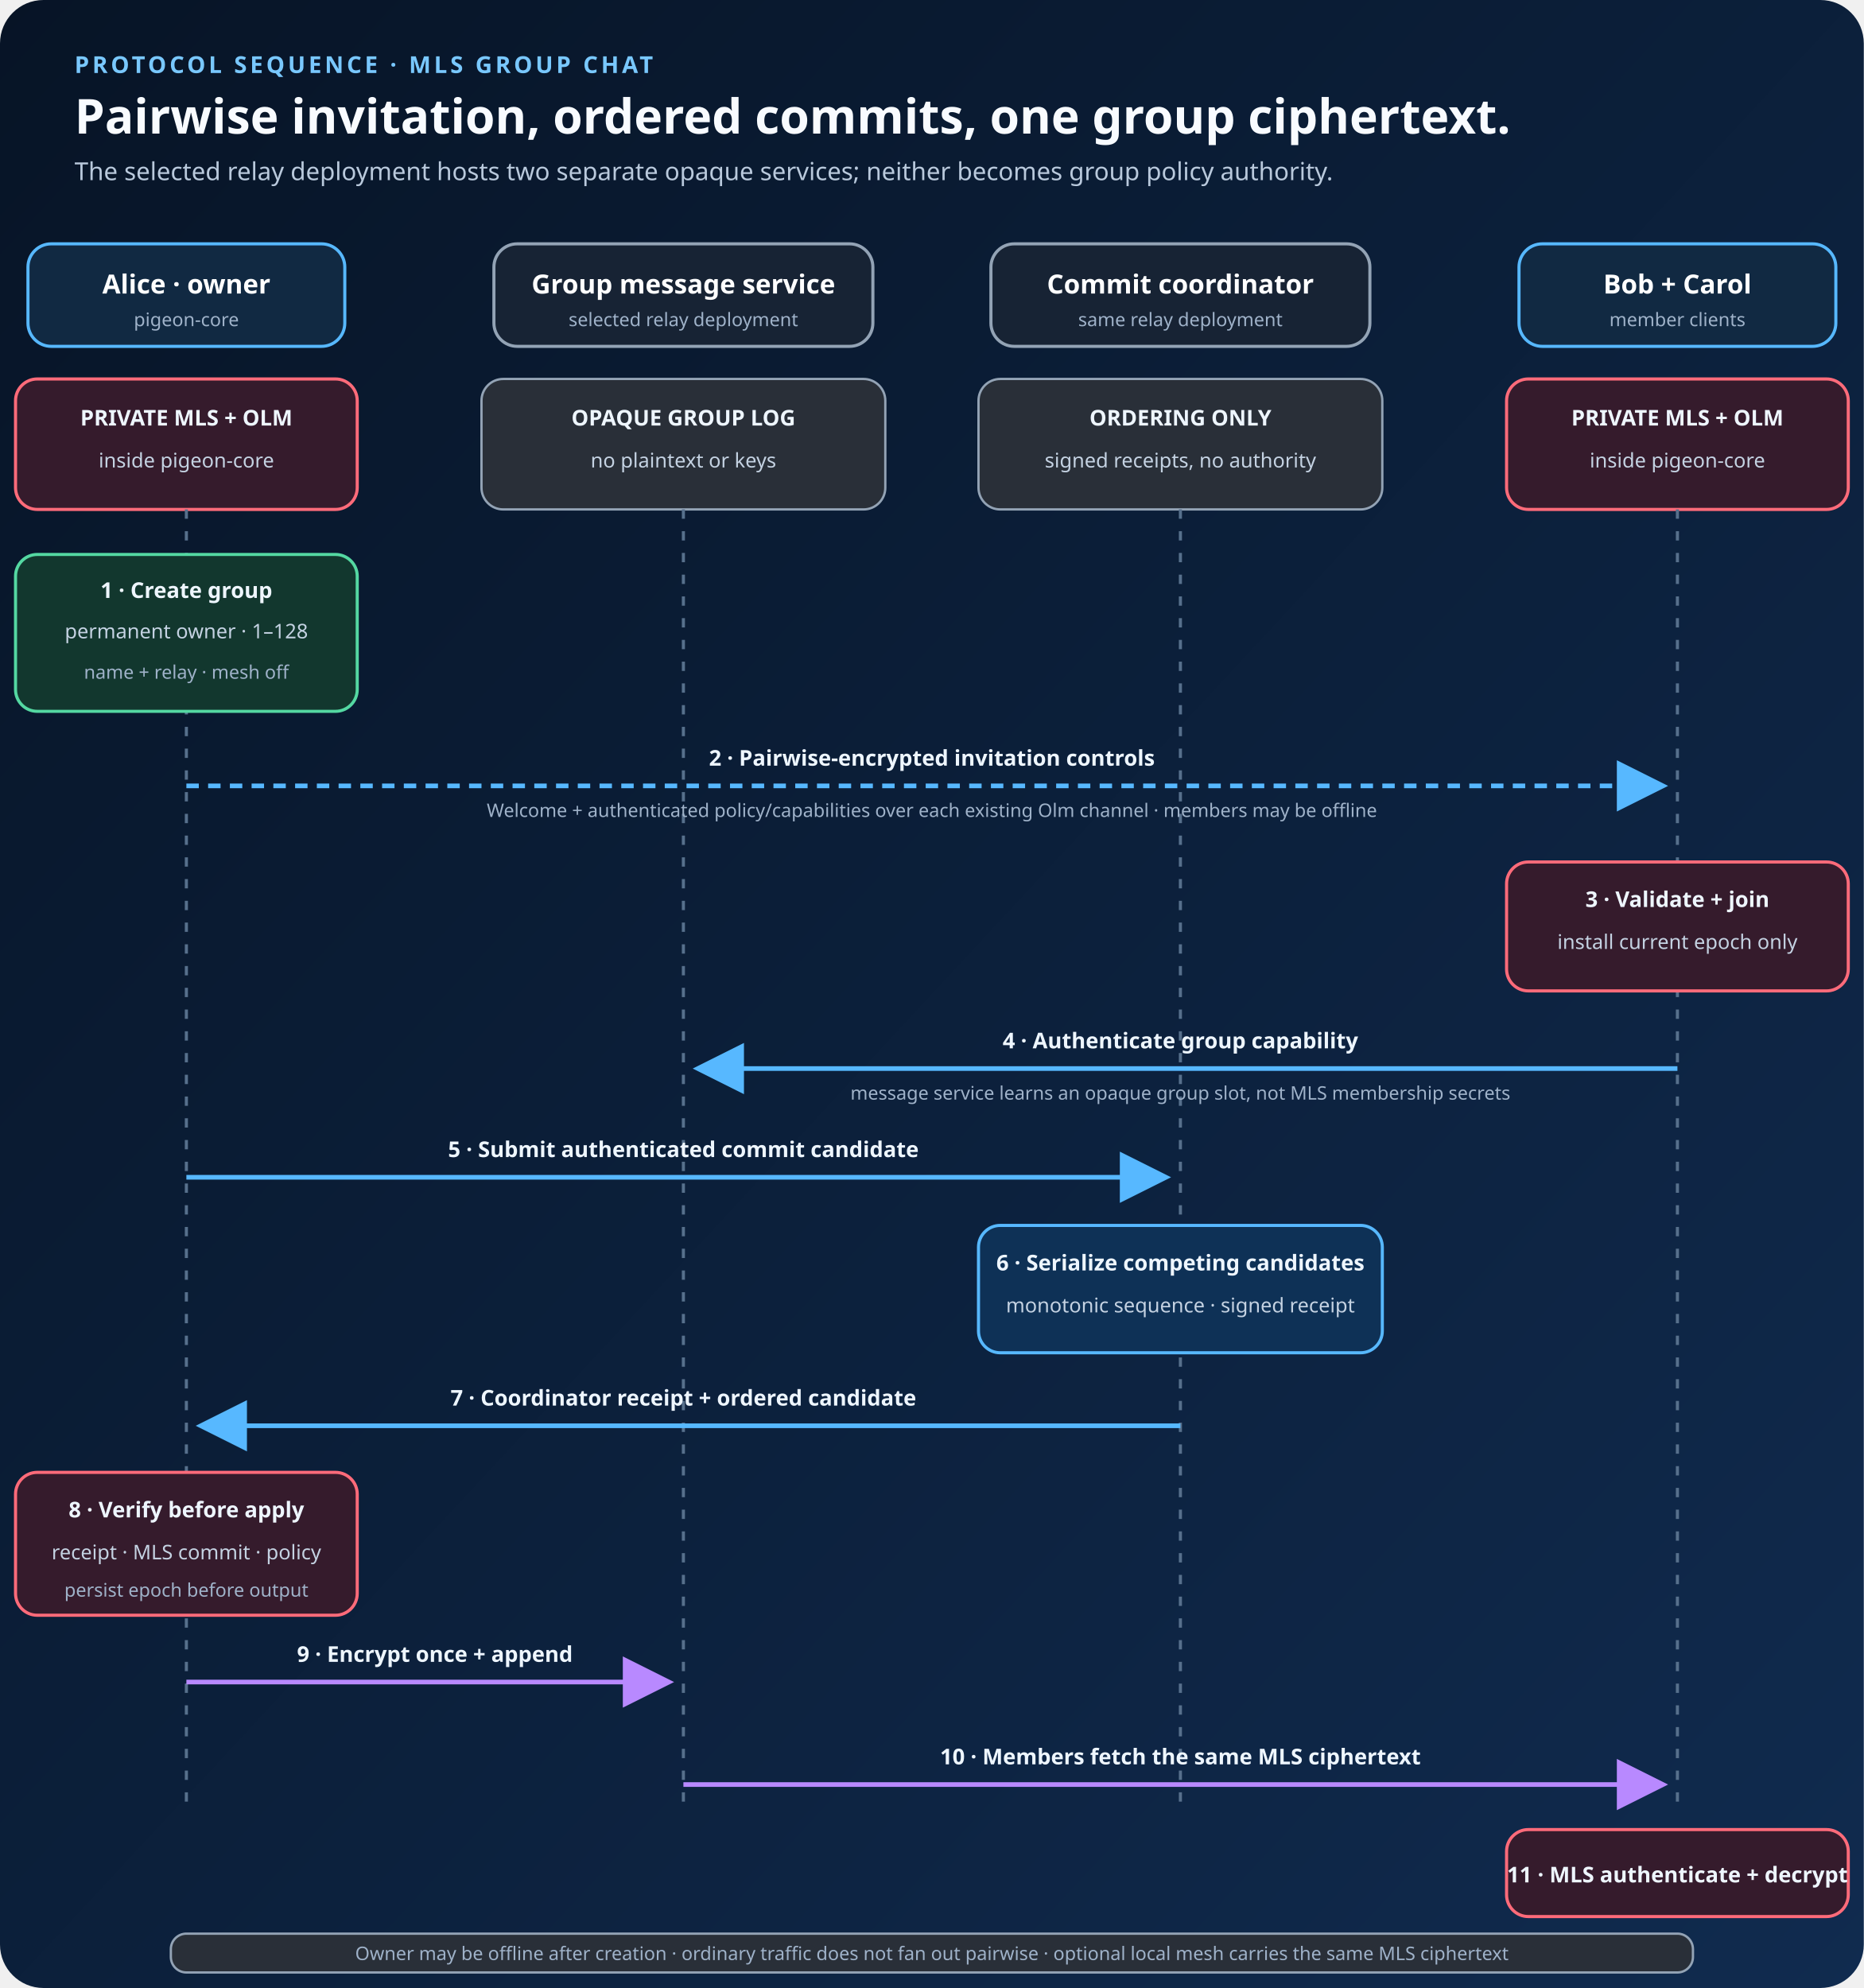
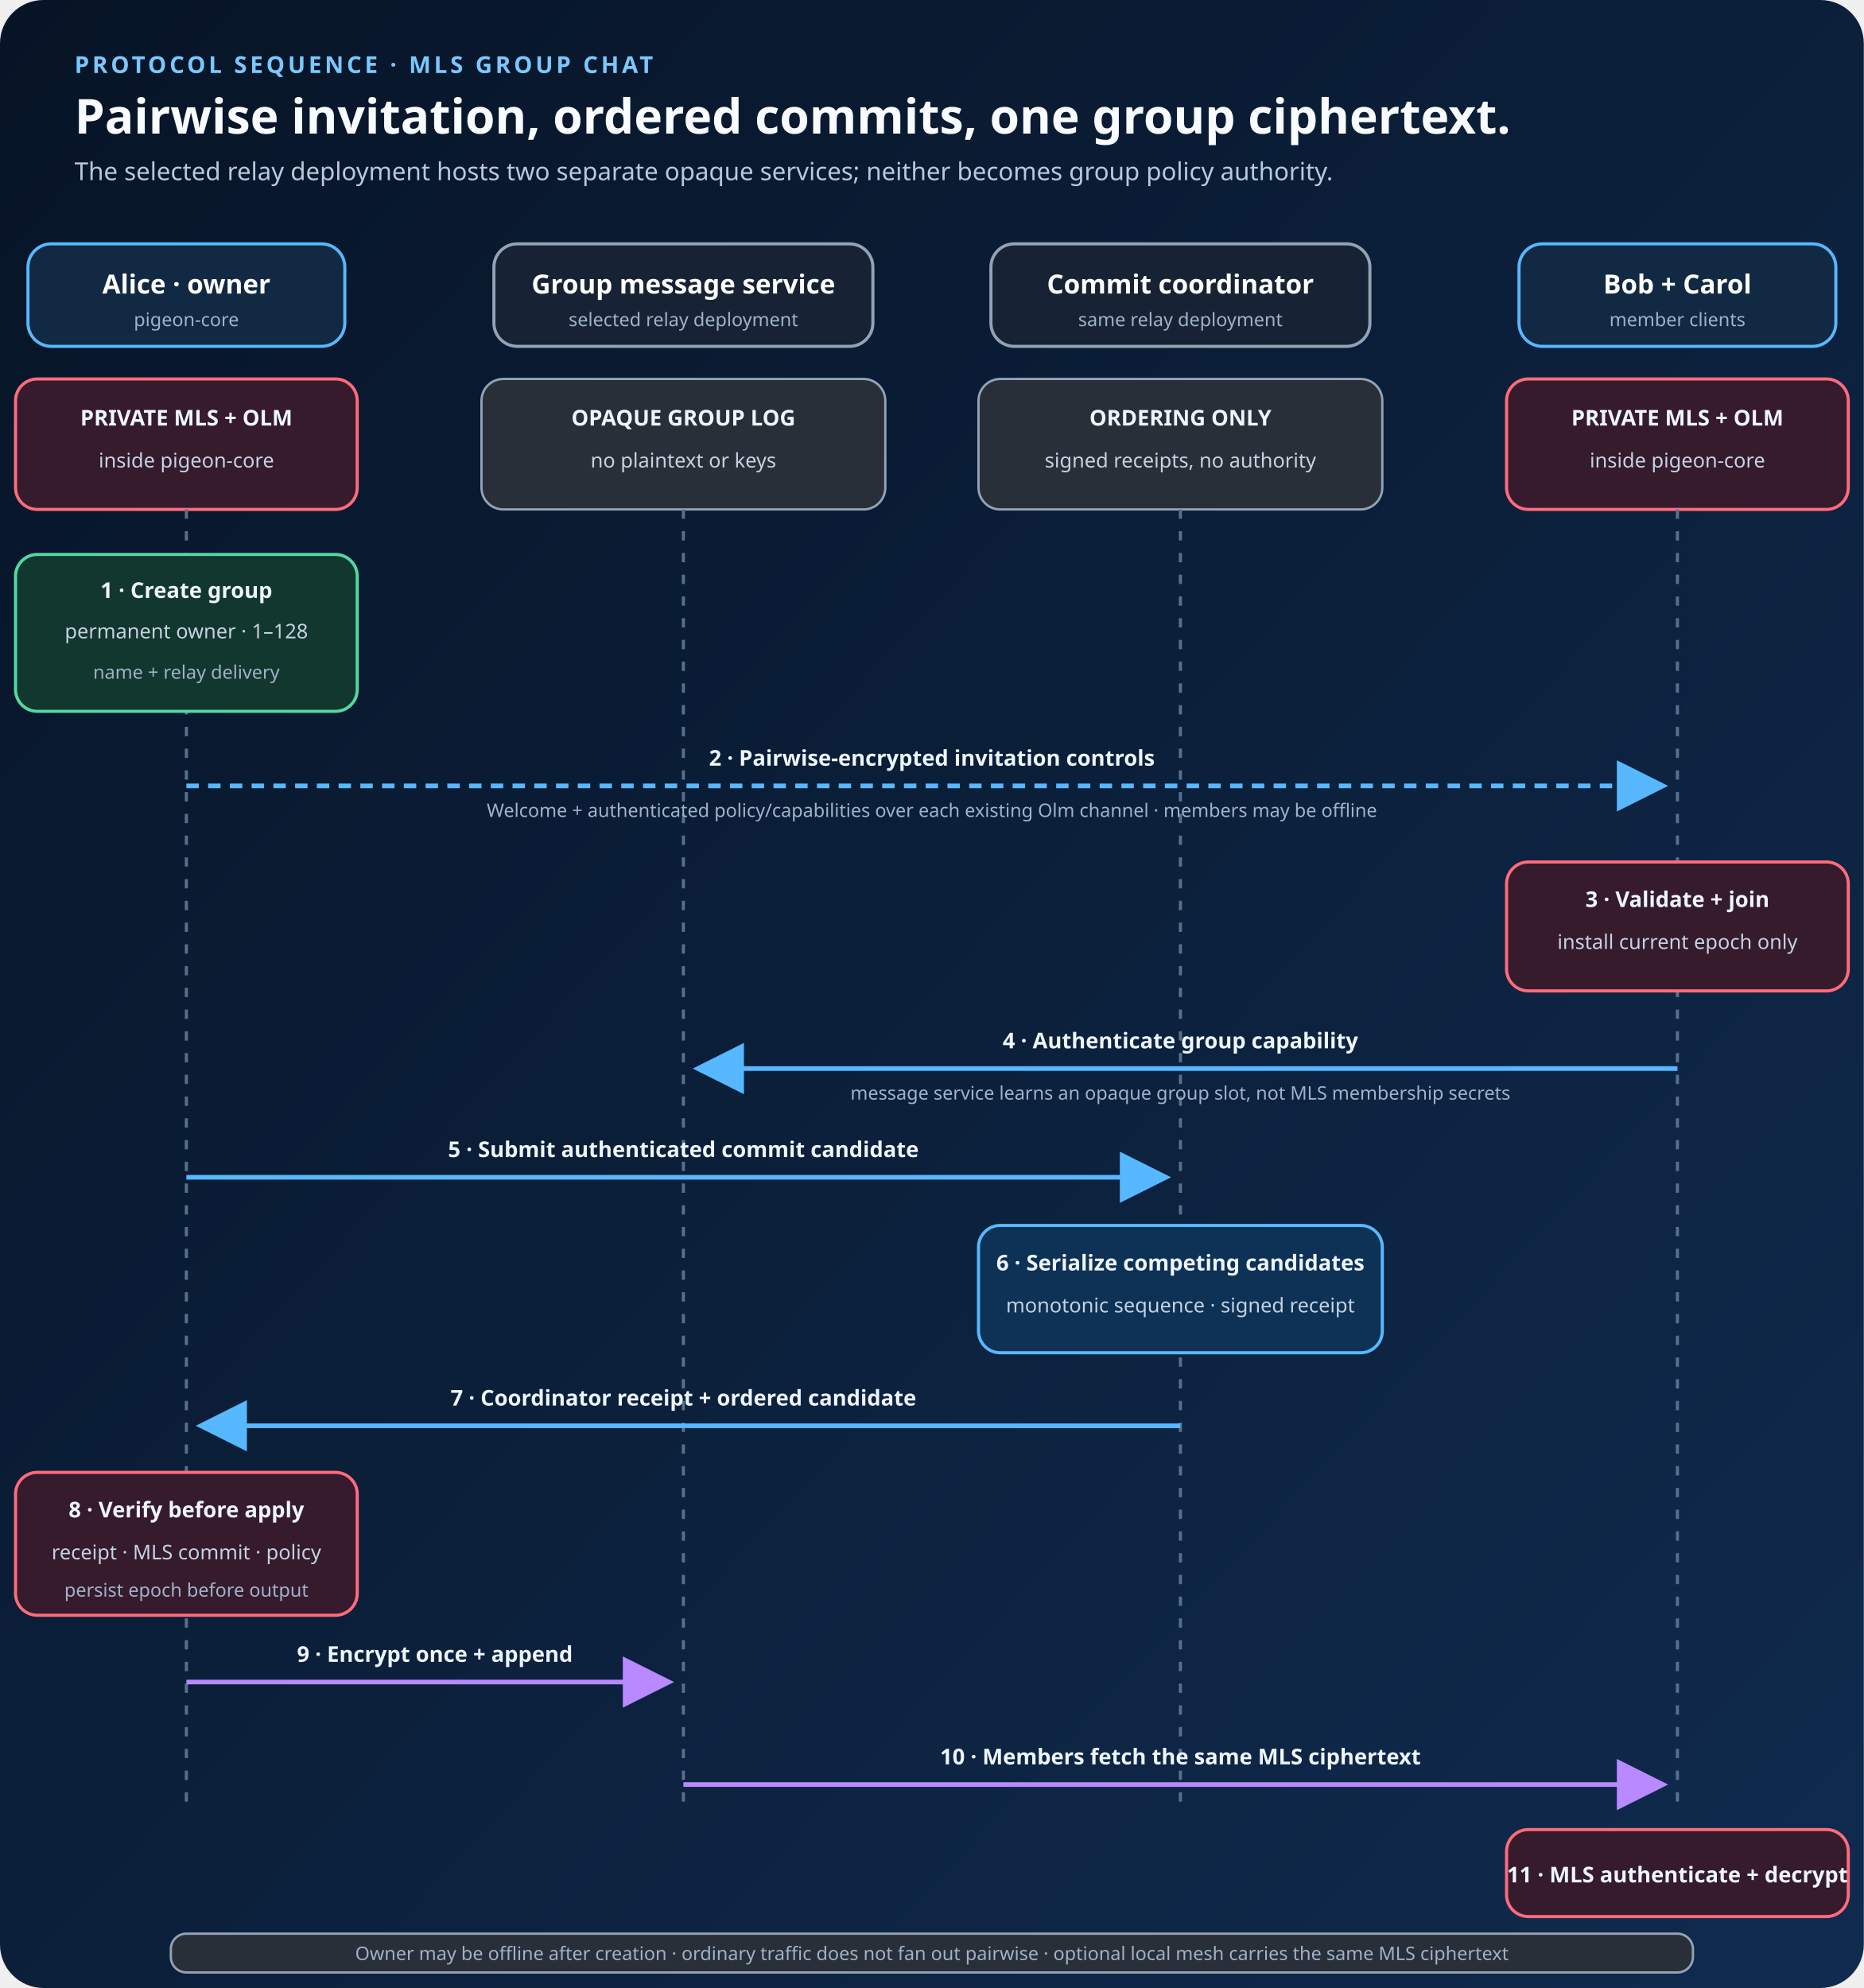
<svg xmlns="http://www.w3.org/2000/svg" width="1200" height="1280" viewBox="0 0 1200 1280" role="img" aria-labelledby="title desc">
  <defs>
    <linearGradient id="bg" x2="1" y2="1">
      <stop stop-color="#071426" />
      <stop offset="1" stop-color="#102b4f" />
    </linearGradient>
    <marker id="blue" markerWidth="11" markerHeight="11" refX="9" refY="5.5" orient="auto">
      <path d="M0 0 11 5.5 0 11z" fill="#57b8ff" />
    </marker>
    <marker id="purple" markerWidth="11" markerHeight="11" refX="9" refY="5.5" orient="auto">
      <path d="M0 0 11 5.5 0 11z" fill="#b889ff" />
    </marker>
    <style>.kicker{font-family:system-ui,sans-serif;font-size:15px;font-weight:700;letter-spacing:2px;fill:#79c8ff}.heading{font-family:system-ui,sans-serif;font-size:31px;font-weight:750;fill:#f8fbff}.sub{font-family:system-ui,sans-serif;font-size:16px;fill:#b9c9dc}.actor{font-family:system-ui,sans-serif;font-size:17px;font-weight:750;fill:#fff}.label{font-family:system-ui,sans-serif;font-size:14px;font-weight:650;fill:#eef6ff}.body{font-family:system-ui,sans-serif;font-size:13px;fill:#c4d2e2}.tiny{font-family:system-ui,sans-serif;font-size:12px;fill:#9fb2c9}.actorBox{fill:#112942;stroke:#57b8ff;stroke-width:2}.infraBox{fill:#172334;stroke:#93a3b5;stroke-width:2}.private{fill:#351b2c;stroke:#ff6b7a;stroke-width:2}.public{fill:#0e3156;stroke:#57b8ff;stroke-width:2}.cipher{fill:#2c1d4a;stroke:#b889ff;stroke-width:2}.policy{fill:#12372e;stroke:#54d8a2;stroke-width:2}.none{fill:#292f38;stroke:#93a3b5;stroke-width:1.5}.life{stroke:#57708c;stroke-width:2;stroke-dasharray:6 8}.pairline{stroke:#57b8ff;stroke-width:3;stroke-dasharray:8 6;fill:none;marker-end:url(#blue)}.publine{stroke:#57b8ff;stroke-width:3;fill:none;marker-end:url(#blue)}.cipherline{stroke:#b889ff;stroke-width:3;fill:none;marker-end:url(#purple)}</style>
  </defs>
  <rect width="1200" height="1280" rx="28" fill="url(#bg)" />
  <text class="kicker" x="48" y="47">PROTOCOL SEQUENCE · MLS GROUP CHAT</text>
  <text class="heading" x="48" y="86">Pairwise invitation, ordered commits, one group ciphertext.</text>
  <text class="sub" x="48" y="116">The selected relay deployment hosts two separate opaque services; neither becomes group policy authority.</text>
  <rect class="actorBox" x="18" y="157" width="204" height="66" rx="15" />
  <text class="actor" x="120" y="189" text-anchor="middle">Alice · owner</text>
  <text class="tiny" x="120" y="210" text-anchor="middle">pigeon-core</text>
  <rect class="infraBox" x="318" y="157" width="244" height="66" rx="15" />
  <text class="actor" x="440" y="189" text-anchor="middle">Group message service</text>
  <text class="tiny" x="440" y="210" text-anchor="middle">selected relay deployment</text>
  <rect class="infraBox" x="638" y="157" width="244" height="66" rx="15" />
  <text class="actor" x="760" y="189" text-anchor="middle">Commit coordinator</text>
  <text class="tiny" x="760" y="210" text-anchor="middle">same relay deployment</text>
  <rect class="actorBox" x="978" y="157" width="204" height="66" rx="15" />
  <text class="actor" x="1080" y="189" text-anchor="middle">Bob + Carol</text>
  <text class="tiny" x="1080" y="210" text-anchor="middle">member clients</text>
  <rect class="private" x="10" y="244" width="220" height="84" rx="14" />
  <text class="label" x="120" y="274" text-anchor="middle">PRIVATE MLS + OLM</text>
  <text class="body" x="120" y="301" text-anchor="middle">inside pigeon-core</text>
  <rect class="none" x="310" y="244" width="260" height="84" rx="14" />
  <text class="label" x="440" y="274" text-anchor="middle">OPAQUE GROUP LOG</text>
  <text class="body" x="440" y="301" text-anchor="middle">no plaintext or keys</text>
  <rect class="none" x="630" y="244" width="260" height="84" rx="14" />
  <text class="label" x="760" y="274" text-anchor="middle">ORDERING ONLY</text>
  <text class="body" x="760" y="301" text-anchor="middle">signed receipts, no authority</text>
  <rect class="private" x="970" y="244" width="220" height="84" rx="14" />
  <text class="label" x="1080" y="274" text-anchor="middle">PRIVATE MLS + OLM</text>
  <text class="body" x="1080" y="301" text-anchor="middle">inside pigeon-core</text>
  <line class="life" x1="120" y1="328" x2="120" y2="1162" />
  <line class="life" x1="440" y1="328" x2="440" y2="1162" />
  <line class="life" x1="760" y1="328" x2="760" y2="1162" />
  <line class="life" x1="1080" y1="328" x2="1080" y2="1162" />
  <rect class="policy" x="10" y="357" width="220" height="101" rx="14" />
  <text class="label" x="120" y="385" text-anchor="middle">1 · Create group</text>
  <text class="body" x="120" y="411" text-anchor="middle">permanent owner · 1–128</text>
-   <text class="tiny" x="120" y="437" text-anchor="middle">name + relay · mesh off</text>
+   <text class="tiny" x="120" y="437" text-anchor="middle">name + relay delivery</text>
  <path class="pairline" d="M120 506 H1068" />
  <text class="label" x="600" y="493" text-anchor="middle">2 · Pairwise-encrypted invitation controls</text>
  <text class="tiny" x="600" y="526" text-anchor="middle">Welcome + authenticated policy/capabilities over each existing Olm channel · members may be offline</text>
  <rect class="private" x="970" y="555" width="220" height="83" rx="14" />
  <text class="label" x="1080" y="584" text-anchor="middle">3 · Validate + join</text>
  <text class="body" x="1080" y="611" text-anchor="middle">install current epoch only</text>
  <path class="publine" d="M1080 688 H452" />
  <text class="label" x="760" y="675" text-anchor="middle">4 · Authenticate group capability</text>
  <text class="tiny" x="760" y="708" text-anchor="middle">message service learns an opaque group slot, not MLS membership secrets</text>
  <path class="publine" d="M120 758 H748" />
  <text class="label" x="440" y="745" text-anchor="middle">5 · Submit authenticated commit candidate</text>
  <rect class="public" x="630" y="789" width="260" height="82" rx="14" />
  <text class="label" x="760" y="818" text-anchor="middle">6 · Serialize competing candidates</text>
  <text class="body" x="760" y="845" text-anchor="middle">monotonic sequence · signed receipt</text>
  <path class="publine" d="M760 918 H132" />
  <text class="label" x="440" y="905" text-anchor="middle">7 · Coordinator receipt + ordered candidate</text>
  <rect class="private" x="10" y="948" width="220" height="92" rx="14" />
  <text class="label" x="120" y="977" text-anchor="middle">8 · Verify before apply</text>
  <text class="body" x="120" y="1004" text-anchor="middle">receipt · MLS commit · policy</text>
  <text class="tiny" x="120" y="1028" text-anchor="middle">persist epoch before output</text>
  <path class="cipherline" d="M120 1083 H428" />
  <text class="label" x="280" y="1070" text-anchor="middle">9 · Encrypt once + append</text>
  <path class="cipherline" d="M440 1149 H1068" />
  <text class="label" x="760" y="1136" text-anchor="middle">10 · Members fetch the same MLS ciphertext</text>
  <rect class="private" x="970" y="1178" width="220" height="56" rx="14" />
  <text class="label" x="1080" y="1212" text-anchor="middle">11 · MLS authenticate + decrypt</text>
  <rect class="none" x="110" y="1245" width="980" height="25" rx="10" />
  <text class="tiny" x="600" y="1262" text-anchor="middle">Owner may be offline after creation · ordinary traffic does not fan out pairwise · optional local mesh carries the same MLS ciphertext</text>
</svg>
